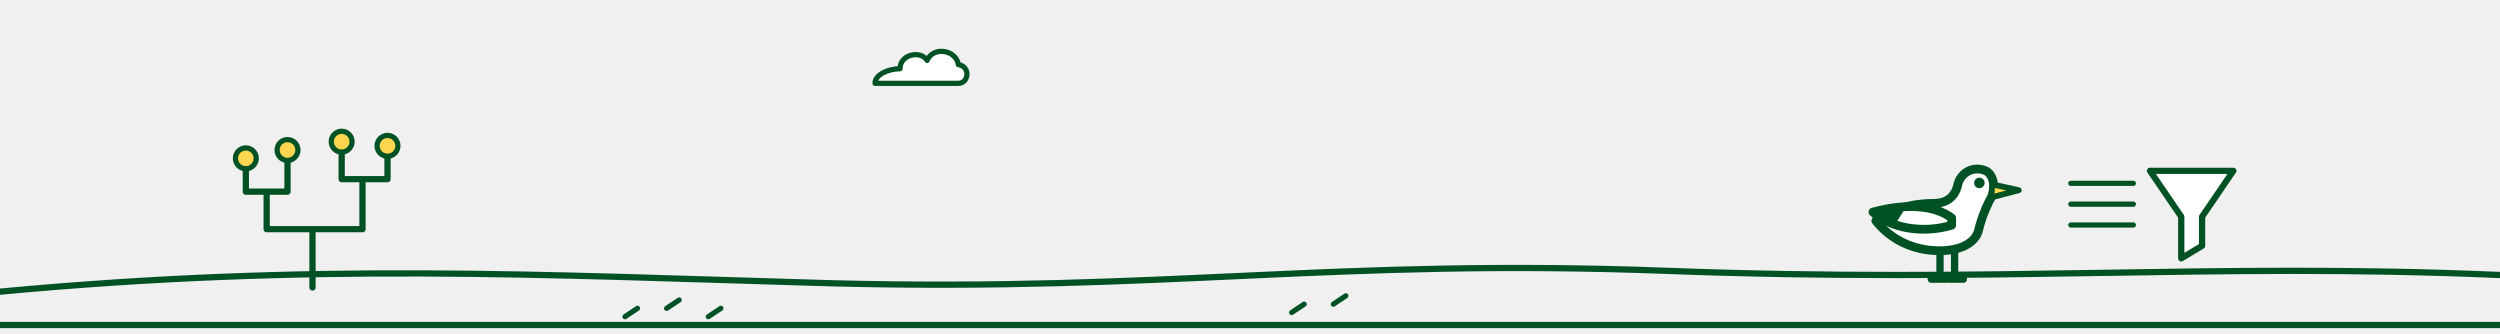
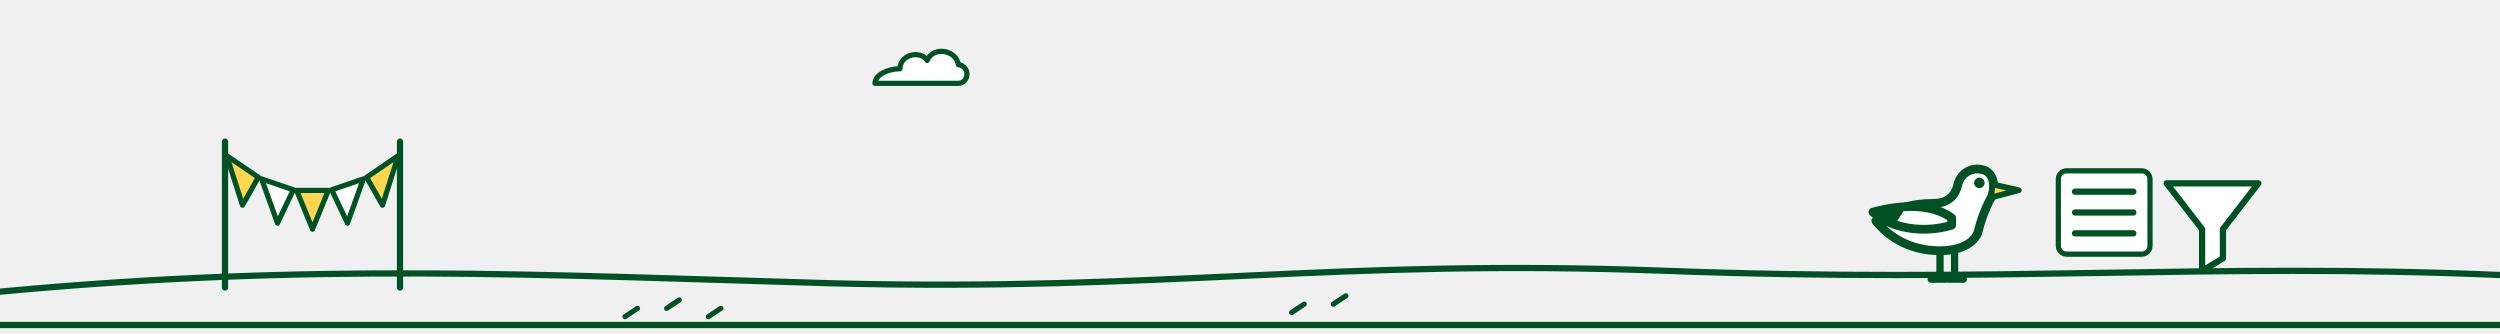
<svg xmlns="http://www.w3.org/2000/svg" viewBox="0 0 1200 160">
  <g fill="none" stroke="#005224" stroke-width="3" stroke-linecap="round" stroke-linejoin="round">
    <path d="M0,140 C150,126 260,132 400,136 C560,140 640,124 800,130 C960,136 1060,126 1200,132" />
    <path d="M0,156 H1200" />
    <path d="M300,152 l6,-4 M320,148 l6,-4 M340,152 l6,-4 M620,150 l6,-4 M640,146 l6,-4" stroke-width="2.5" />
-     <path d="M150,138 V110 M150,110 H128 V92 M150,110 H174 V86 M128,92 H118 V80 M128,92 H138 V76 M174,86 H164 V72 M174,86 H186 V74" />
-     <g fill="#FFD64F" stroke-width="2.5">
-       <circle cx="118" cy="76" r="5" />
-       <circle cx="138" cy="72" r="5" />
-       <circle cx="164" cy="68" r="5" />
-       <circle cx="186" cy="70" r="5" />
-     </g>
    <path d="M420,40 H460 C465,40 466,32 460,31 C459,24 448,22 445,29 C442,24 432,26 432,33 C426,33 420,36 420,40 Z" fill="#FFFFFF" stroke-width="2.5" />
-     <path d="M994,88 H1024" stroke-width="2.5" />
-     <path d="M994,98 H1024" stroke-width="2.5" />
-     <path d="M994,108 H1024" stroke-width="2.5" />
-     <path d="M1032,82 H1072 L1057,104 V118 L1047,124 V104 Z" fill="#FFFFFF" />
+     <path d="M108,138 V68 M192,138 V68" />
+     <path d="M108,74 Q150,110 192,74" stroke-width="2" />
+     <path d="M108.8,74.7 L124.0,85.1 L116.4,98.5 Z" fill="#FFD64F" stroke-width="2.5" />
+     <path d="M125.6,85.9 L140.8,91.1 L133.2,107.1 Z" fill="#FFFFFF" stroke-width="2.5" />
+     <path d="M142.4,91.4 L157.6,91.4 L150.0,110.0 Z" fill="#FFD64F" stroke-width="2.5" />
+     <path d="M159.2,91.1 L174.4,85.9 L166.8,107.1 Z" fill="#FFFFFF" stroke-width="2.5" />
+     <path d="M176.0,85.1 L191.2,74.7 L183.6,98.5 Z" fill="#FFD64F" stroke-width="2.5" />
+     <rect x="988" y="82" width="44" height="40" rx="4" fill="#FFFFFF" stroke-width="2.5" />
+     <path d="M996,92 H1024" stroke-width="3" />
+     <path d="M996,102 H1024" stroke-width="3" />
+     <path d="M996,112 H1024" stroke-width="3" />
+     <path d="M1040,88 H1084 L1067,110 V124 L1057,130 V110 Z" fill="#FFFFFF" />
    <g transform="translate(850 36) scale(1.4)">
      <path d="M58,59.5 V70 M63,59 V70 M55,70 H60 M61,70 H66" stroke-width="2.5" />
      <path d="M36,50 C42,46 48,44 56,44 C60,44 63,42 64,38 C65,33 70,31 74,33 C77,35 77,40 75,43 C73,47 72,50 71,54 C69,59 62,61 54,60 C46,59 40,55 36,50 Z" fill="#FFFFFF" />
      <path d="M76,37.5 L85,39.5 L75.5,42 Z" fill="#FFD64F" stroke-width="2" />
      <circle cx="71.5" cy="37" r="1.8" fill="#005224" stroke="none" />
      <path d="M62,49 C56,44.5 46,44 35,47 C41,52.5 52,54.5 62,51.5 Z" fill="#FFFFFF" />
      <path d="M35,47 C38.5,46 42,45.5 45,45.6 L41.5,51 C39,50.2 36.8,48.8 35,47 Z" fill="#005224" stroke-width="2" />
    </g>
  </g>
</svg>
